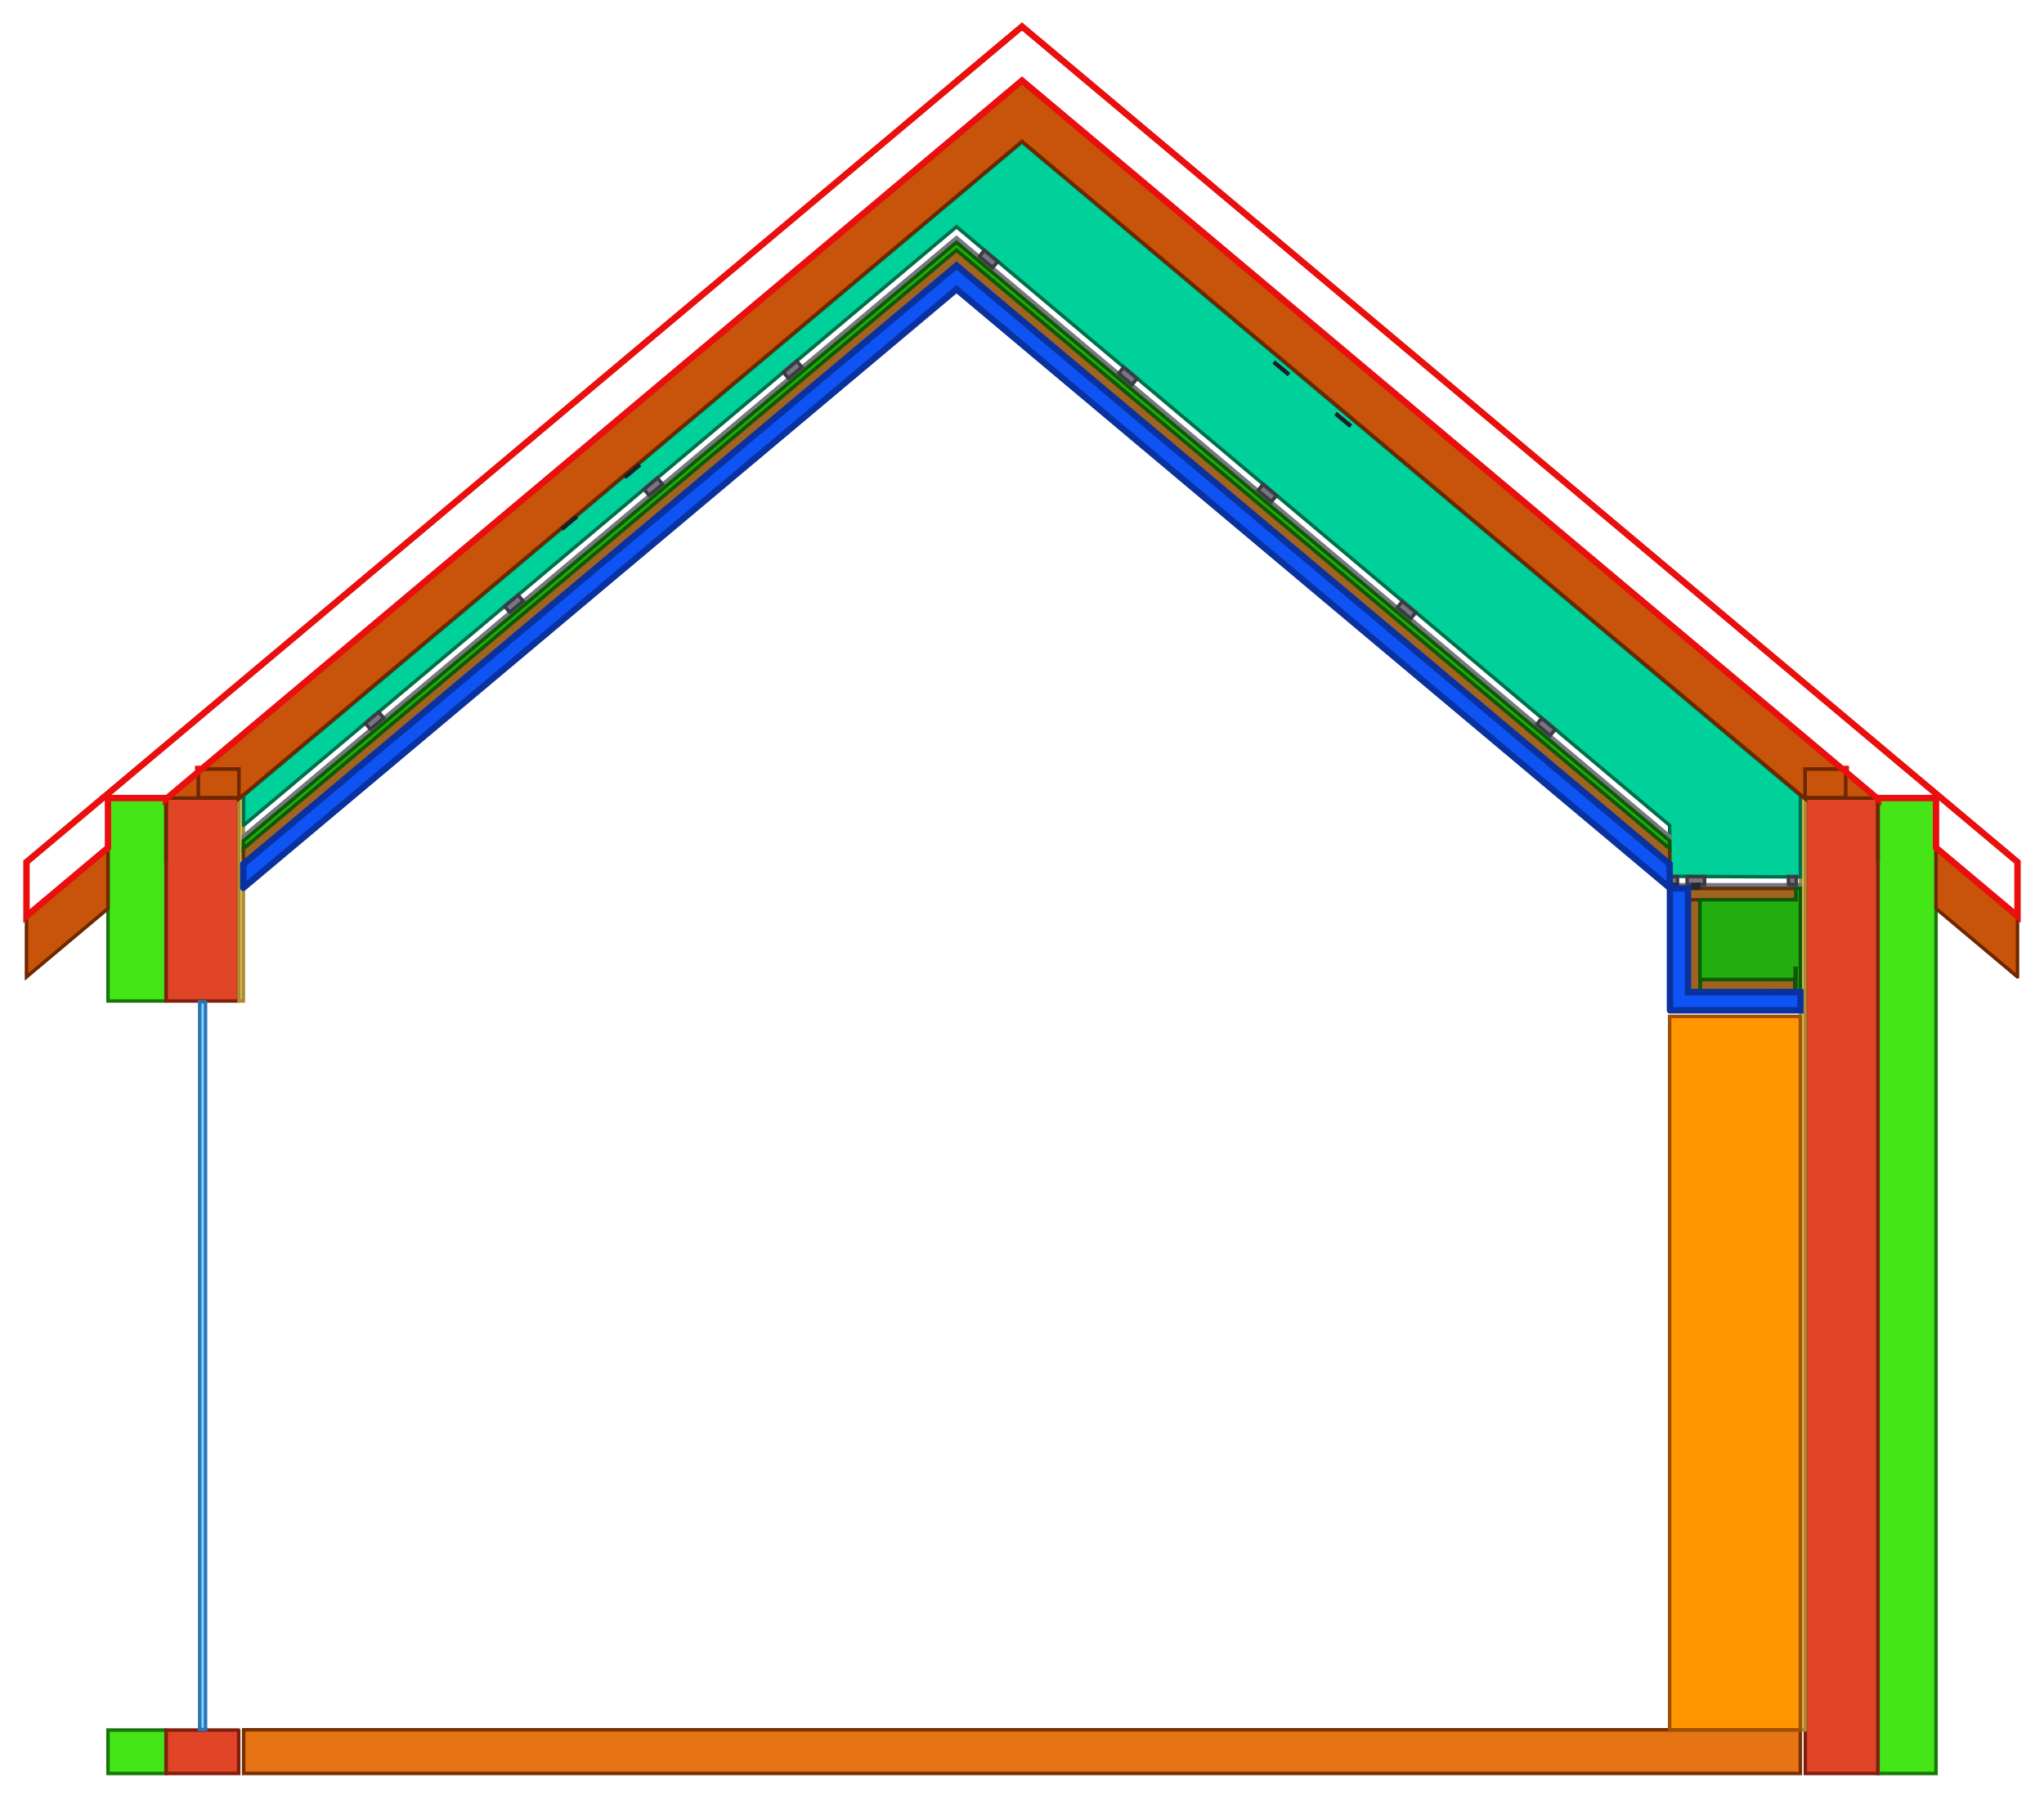
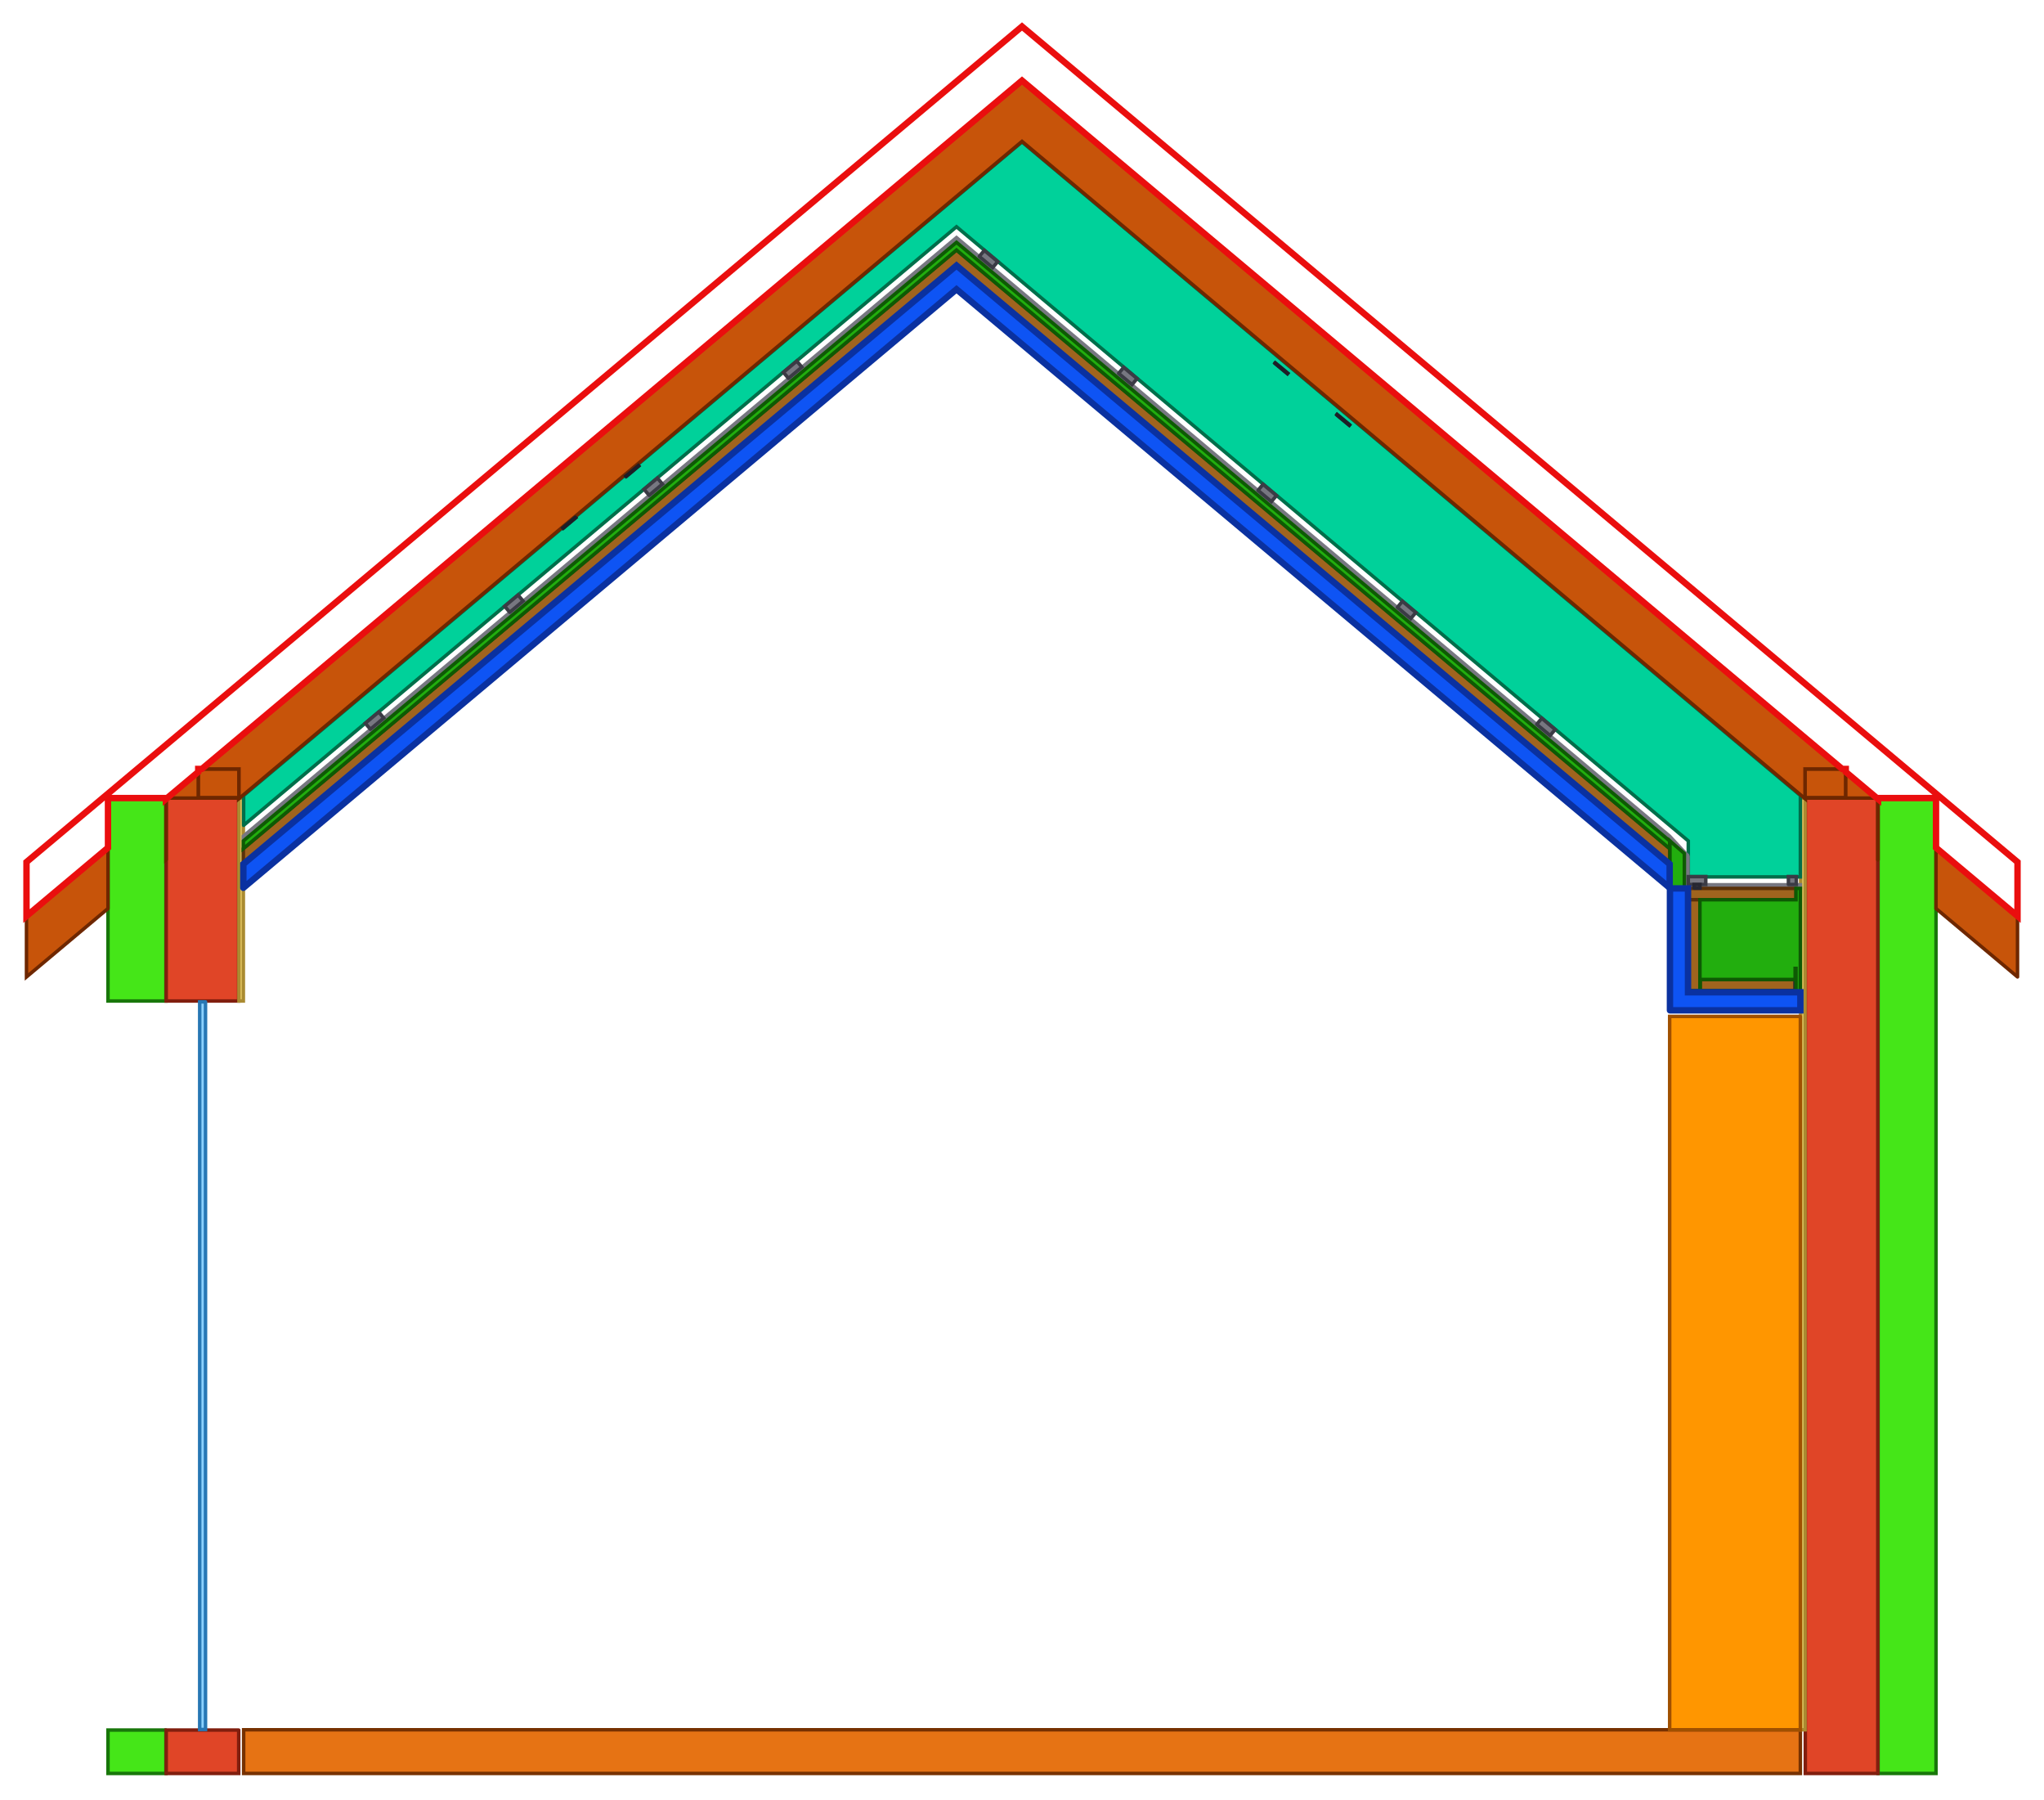
<svg xmlns="http://www.w3.org/2000/svg" width="7022.0mm" height="6182.0mm" viewBox="-836.0 -5941.0 7022.0 6182.0" version="1.1">
  <g transform="scale(1,-1)" stroke-linecap="round">
    <g fill="rgb(230,115,20)" stroke="rgb(119,49,0)" stroke-width="12.0" id="podlaha">
      <path d="M 5349.0,0.0 L 1.0,0.0 L 1.0,-150.0 L 5349.0,-150.0 L 5349.0,0.0" />
    </g>
    <g fill="rgb(69,230,24)" stroke="rgb(24,119,10)" stroke-width="12.0" id="eps">
      <path d="M -266.0,-1.0 L -465.0,-1.0 L -465.0,-150.0 L -266.0,-150.0 L -266.0,-1.0" />
      <path d="M -266.0,3200.0 L -465.0,3200.0 L -465.0,2503.0 L -266.0,2503.0 L -266.0,3200.0" />
      <path d="M 5815.0,3200.0 L 5616.0,3200.0 L 5616.0,-150.0 L 5815.0,-150.0 L 5815.0,3200.0" />
    </g>
    <g fill="rgb(224,69,39)" stroke="rgb(129,30,14)" stroke-width="12.0" id="zdivo">
      <path d="M -16.0,-1.0 L -265.0,-1.0 L -265.0,-150.0 L -16.0,-150.0 L -16.0,-1.0" />
      <path d="M -16.0,3200.0 L -265.0,3200.0 L -265.0,2503.0 L -16.0,2503.0 L -16.0,3200.0" />
      <path d="M 5615.0,3200.0 L 5366.0,3200.0 L 5366.0,-150.0 L 5615.0,-150.0 L 5615.0,3200.0" />
    </g>
    <g fill="rgb(255,224,119)" stroke="rgb(170,139,49)" stroke-width="12.0" id="omitka">
      <path d="M 0.0,3200.0 L -15.0,3200.0 L -15.0,2503.0 L 0.0,2503.0 L 0.0,3200.0" />
      <path d="M 5365.0,3200.0 L 5350.0,3200.0 L 5350.0,0.0 L 5365.0,0.0 L 5365.0,3200.0" />
    </g>
    <g fill="rgb(0,209,154)" stroke="rgb(0,110,74)" stroke-width="12.0" id="vata">
-       <path d="M 1.0,3106.437 L 2450.0,5162.232 L 4900.0,3106.437 L 4900.0,2931.198 L 5308.0,2929.381 L 5308.0,2930.198 L 5335.0,2930.198 L 5335.0,2929.26 L 5349.0,2929.198 L 5349.0,3208.87 L 2675.0,5453.462 L 1.0,3208.87 L 1.0,3106.437 M 1098.658,4126.532 L 1097.372,4128.064 L 1140.706,4164.426 L 1141.992,4162.893 L 1098.658,4126.532 M 1357.127,4342.108 L 1358.413,4340.576 L 1315.079,4304.214 L 1313.793,4305.746 L 1357.127,4342.108 M 3800.699,4481.818 L 3799.413,4480.286 L 3756.08,4516.137 L 3757.366,4517.67 L 3800.699,4481.818 M 3544.802,4694.876 L 3588.135,4659.024 L 3586.849,4657.492 L 3543.516,4693.344 L 3544.802,4694.876" />
+       <path d="M 1.0,3106.437 L 2450.0,5162.232 L 4964.0,3052.735 L 4964.0,2930.198 L 5024.0,2930.198 L 5024.0,2929.198 L 5308.0,2929.198 L 5308.0,2930.198 L 5335.0,2930.198 L 5335.0,2929.198 L 5349.0,2929.198 L 5349.0,3208.87 L 2675.0,5453.462 L 1.0,3208.87 L 1.0,3106.437 M 1098.658,4126.532 L 1097.372,4128.064 L 1140.706,4164.426 L 1141.992,4162.893 L 1098.658,4126.532 M 1357.127,4342.108 L 1358.413,4340.576 L 1315.079,4304.214 L 1313.793,4305.746 L 1357.127,4342.108 M 3800.699,4481.818 L 3799.413,4480.286 L 3756.08,4516.137 L 3757.366,4517.67 L 3800.699,4481.818 M 3544.802,4694.876 L 3588.135,4659.024 L 3586.849,4657.492 L 3543.516,4693.344 L 3544.802,4694.876" />
    </g>
    <g fill="rgb(255,150,0)" stroke="rgb(160,80,0)" stroke-width="12.0" id="nabytek">
      <path d="M 5349.0,2450.0 L 4900.0,2450.0 L 4900.0,0.0 L 5349.0,0.0 L 5349.0,2450.0" />
    </g>
    <g fill="rgb(230,230,234)" stroke="rgb(119,119,129)" stroke-width="12.0" id="sdk">
-       <path d="M 0.0,3054.874 L 2450.0,5110.668 L 4900.0,3054.874 L 4900.0,3069.191 L 2450.0,5124.986 L 0.0,3069.191 L 0.0,3054.874" />
-       <path d="M 4923.5,2902.198 L 4923.5,2891.698 L 4903.5,2891.698 L 4903.5,2902.198 L 4923.5,2902.198" />
-       <path d="M 5000.0,2902.198 L 5000.0,2891.698 L 5349.0,2891.698 L 5349.0,2902.198 L 5000.0,2902.198" />
-       <path d="M 4923.5,2902.198 L 4923.5,2891.698 L 4980.0,2891.698 L 4980.0,2902.198 L 4923.5,2902.198" />
-       <path d="M 4901.0,2891.698 L 4903.5,2891.698 L 4903.5,2902.198 L 4901.0,2902.198 L 4901.0,2891.698" />
-       <path d="M 5000.0,2902.198 L 5000.0,2891.698 L 4980.0,2891.698 L 4980.0,2902.198 L 5000.0,2902.198" />
+       <path d="M -0.0,3054.874 L 2450.0,5110.668 L 4964.0,3001.172 L 4955.965,3008.747 L 4900.0,3069.191 L 2450.0,5124.986 L 0.0,3069.191 L 0.0,3054.874" />
+       <path d="M 4952.5,2904.198 L 4963.0,2904.198 L 4963.0,2999.172 L 4952.5,3009.66 L 4952.5,2904.198" />
+       <path d="M 5004.0,2902.198 L 5004.0,2891.698 L 5349.0,2891.698 L 5349.0,2902.198 L 5004.0,2902.198" />
+       <path d="M 5004.0,2902.198 L 5004.0,2891.698 L 4984.0,2891.698 L 4984.0,2902.198 L 5004.0,2902.198" />
+       <path d="M 4952.5,2891.698 L 4984.0,2891.698 L 4984.0,2902.198 L 4952.5,2902.198 L 4952.5,2891.698" />
    </g>
    <g fill="rgb(199,84,10)" stroke="rgb(110,39,0)" stroke-width="12.0" id="pozednice">
      <path d="M -15.0,3300.0 L -155.0,3300.0 L -155.0,3201.0 L -15.0,3201.0 L -15.0,3300.0" />
      <path d="M 5505.0,3300.0 L 5365.0,3300.0 L 5365.0,3201.0 L 5505.0,3201.0 L 5505.0,3300.0" />
    </g>
    <g fill="rgb(199,84,10)" stroke="rgb(110,39,0)" stroke-width="12.0" id="krov">
+       <path d="M 5616.0,2987.67 L 5616.0,3194.535 L 5615.0,3195.374 L 5615.0,2988.509 L 5616.0,2987.67" />
+       <path d="M 6095.0,2585.741 L 6095.0,2792.606 L 5815.0,3027.554 L 5815.0,2820.689 L 6095.0,2585.741" />
+       <path d="M -465.0,2820.689 L -465.0,3027.554 L -745.0,2792.606 L -745.0,2585.741 L -465.0,2820.689" />
+       <path d="M -265.0,2988.509 L -265.0,3195.374 L -266.0,3194.535 L -266.0,2987.67 L -265.0,2988.509" />
      <path d="M 5490.311,3300.0 L 2675.0,5662.327 L -140.311,3300.0 L -15.0,3300.0 L -15.0,3201.0 L -155.0,3201.0 L -155.0,3287.675 L -259.487,3200.0 L -16.0,3200.0 L -16.0,3197.444 L -15.0,3198.284 L -15.0,3200.0 L -12.954,3200.0 L 2675.0,5455.462 L 5362.954,3200.0 L 5365.0,3200.0 L 5365.0,3198.284 L 5366.0,3197.444 L 5366.0,3200.0 L 5609.487,3200.0 L 5505.0,3287.675 L 5505.0,3201.0 L 5365.0,3201.0 L 5365.0,3300.0 L 5490.311,3300.0" />
-       <path d="M -265.0,2988.509 L -265.0,3195.374 L -266.0,3194.535 L -266.0,2987.67 L -265.0,2988.509" />
-       <path d="M 6095.0,2585.741 L 6095.0,2792.606 L 5815.0,3027.554 L 5815.0,2820.689 L 6095.0,2585.741" />
-       <path d="M 5616.0,2987.67 L 5616.0,3194.535 L 5615.0,3195.374 L 5615.0,2988.509 L 5616.0,2987.67" />
-       <path d="M -465.0,2820.689 L -465.0,3027.554 L -745.0,2792.606 L -745.0,2585.741 L -465.0,2820.689" />
    </g>
    <g fill="rgb(160,100,30)" stroke="rgb(90,49,10)" stroke-width="12.0" id="dreveny_rost">
      <path d="M -0.0,2974.244 L 2450.0,5030.038 L 4900.0,2974.244 L 4900.0,3026.46 L 2450.0,5082.254 L -0.0,3026.46 L 0.0,2974.244" />
      <path d="M 5334.0,2889.698 L 4965.0,2889.698 L 4965.0,2850.698 L 5334.0,2850.698 L 5334.0,2889.698" />
      <path d="M 5004.0,2850.698 L 4965.0,2850.698 L 4965.0,2538.0 L 5004.0,2538.0 L 5004.0,2850.698" />
      <path d="M 5331.0,2577.0 L 5005.0,2577.0 L 5005.0,2538.0 L 5331.0,2538.0 L 5331.0,2577.0" />
    </g>
    <g fill="rgb(119,119,129)" stroke="rgb(59,59,69)" stroke-width="12.0" id="cd">
      <path d="M 436.357,3436.339 L 482.32,3474.906 L 464.965,3495.589 L 419.002,3457.022 L 436.357,3436.339" />
      <path d="M 915.135,3838.081 L 961.098,3876.648 L 943.742,3897.331 L 897.78,3858.764 L 915.135,3838.081" />
      <path d="M 1393.913,4239.823 L 1439.875,4278.39 L 1422.52,4299.074 L 1376.557,4260.506 L 1393.913,4239.823" />
      <path d="M 1872.69,4641.565 L 1918.653,4680.133 L 1901.298,4700.816 L 1855.335,4662.249 L 1872.69,4641.565" />
      <path d="M 2528.235,5060.339 L 2574.198,5021.772 L 2591.553,5042.455 L 2545.59,5081.022 L 2528.235,5060.339" />
      <path d="M 3007.013,4658.597 L 3052.975,4620.029 L 3070.331,4640.712 L 3024.368,4679.28 L 3007.013,4658.597" />
      <path d="M 3485.79,4256.854 L 3531.753,4218.287 L 3549.108,4238.97 L 3503.146,4277.537 L 3485.79,4256.854" />
      <path d="M 3964.568,3855.112 L 4010.531,3816.545 L 4027.886,3837.228 L 3981.923,3875.795 L 3964.568,3855.112" />
      <path d="M 4443.346,3453.37 L 4489.309,3414.802 L 4506.664,3435.486 L 4460.701,3474.053 L 4443.346,3453.37" />
-       <path d="M 4960.0,2903.198 L 5020.0,2903.198 L 5020.0,2930.198 L 4960.0,2930.198 L 4960.0,2903.198" />
-       <path d="M 4900.0,2903.198 L 4927.0,2903.198 L 4927.0,2930.198 L 4900.0,2930.198 L 4900.0,2903.198" />
+       <path d="M 4964.0,2903.198 L 5024.0,2903.198 L 5024.0,2930.198 L 4964.0,2930.198 L 4964.0,2903.198" />
      <path d="M 5308.0,2903.198 L 5335.0,2903.198 L 5335.0,2930.198 L 5308.0,2930.198 L 5308.0,2903.198" />
    </g>
    <g fill="rgb(90,90,100)" stroke="rgb(39,39,49)" stroke-width="12.0" id="zaves">
-       <path d="M 4980.0,2890.698 L 5000.0,2890.698 L 5000.0,2903.198 L 4980.0,2903.198 L 4980.0,2890.698" />
-       <path d="M 4903.5,2890.698 L 4923.5,2890.698 L 4923.5,2903.198 L 4903.5,2903.198 L 4903.5,2890.698" />
+       <path d="M 4984.0,2890.698 L 5004.0,2890.698 L 5004.0,2903.198 L 4984.0,2903.198 L 4984.0,2890.698" />
      <path d="M 5331.0,2538.0 L 5254.0,2538.0 L 5254.0,2535.0 L 5331.0,2535.0 L 5331.0,2538.0" />
      <path d="M 5334.0,2615.0 L 5331.0,2615.0 L 5331.0,2538.0 L 5334.0,2538.0 L 5334.0,2615.0" />
    </g>
    <g fill="rgb(69,69,80)" stroke="rgb(30,30,39)" stroke-width="12.0" id="paska">
      <path d="M 1140.706,4164.426 L 1097.372,4128.064 L 1098.658,4126.532 L 1141.992,4162.893 L 1140.706,4164.426" />
      <path d="M 1315.079,4304.214 L 1358.413,4340.576 L 1357.127,4342.108 L 1313.793,4305.746 L 1315.079,4304.214" />
      <path d="M 3543.516,4693.344 L 3586.849,4657.492 L 3588.135,4659.024 L 3544.802,4694.876 L 3543.516,4693.344" />
      <path d="M 3756.08,4516.137 L 3799.413,4480.286 L 3800.699,4481.818 L 3757.366,4517.67 L 3756.08,4516.137" />
    </g>
    <g fill="rgb(34,174,14)" stroke="rgb(14,90,4)" stroke-width="12.0" id="NaturHeld Flex 50">
      <path d="M 0.0,3052.874 L 0.0,3026.46 L 2450.0,5082.254 L 4900.0,3026.46 L 4900.0,3052.874 L 2450.0,5108.668 L -0.0,3052.874" />
      <path d="M 5331.0,2535.0 L 5349.0,2535.0 L 5349.0,2889.698 L 5334.0,2889.698 L 5334.0,2850.698 L 5004.0,2850.698 L 5004.0,2538.0 L 4965.0,2538.0 L 4965.0,2535.0 L 5254.0,2535.0 L 5254.0,2538.0 L 5005.0,2538.0 L 5005.0,2577.0 L 5331.0,2577.0 L 5331.0,2615.0 L 5334.0,2615.0 L 5334.0,2538.0 L 5331.0,2538.0 L 5331.0,2535.0" />
+       <path d="M 4901.0,2891.698 L 4950.5,2891.698 L 4950.5,3009.66 L 4901.0,3052.874 L 4901.0,2891.698" />
    </g>
    <g fill="rgb(139,209,255)" stroke="rgb(39,119,180)" stroke-width="12.0" id="sklo">
      <path d="M -130.0,2500.0 L -150.0,2500.0 L -150.0,1.0 L -130.0,1.0 L -130.0,2500.0" />
    </g>
    <g fill="rgb(14,84,244)" stroke="rgb(10,49,160)" stroke-width="22.0" id="NaturHeld 140">
      <path d="M -0.0,2891.698 L 2450.0,4947.492 L 4900.0,2891.698 L 4900.0,2973.244 L 2450.0,5029.038 L 0.0,2973.244 L 0.0,2891.698" />
      <path d="M 4901.0,2471.0 L 5349.0,2471.0 L 5349.0,2533.0 L 4963.0,2533.0 L 4963.0,2889.698 L 4901.0,2889.698 L 4901.0,2471.0" />
    </g>
    <g fill="none" stroke="rgb(234,14,14)" stroke-width="22.0" id="krytina">
      <path d="M -142.695,3300.0 L 2675.0,5664.327 L 5492.695,3300.0 L 5505.0,3300.0 L 5505.0,3289.675 L 5611.87,3200.0 L 5615.0,3200.0 L 5615.0,3197.374 L 5616.0,3196.535 L 5616.0,3200.0 L 5815.0,3200.0 L 5815.0,3029.554 L 6095.0,2794.606 L 6095.0,2980.279 L 2675.0,5850.0 L -745.0,2980.279 L -745.0,2794.606 L -465.0,3029.554 L -465.0,3200.0 L -266.0,3200.0 L -266.0,3196.535 L -265.0,3197.374 L -265.0,3200.0 L -261.87,3200.0 L -155.0,3289.675 L -155.0,3300.0 L -142.695,3300.0" />
    </g>
  </g>
</svg>
